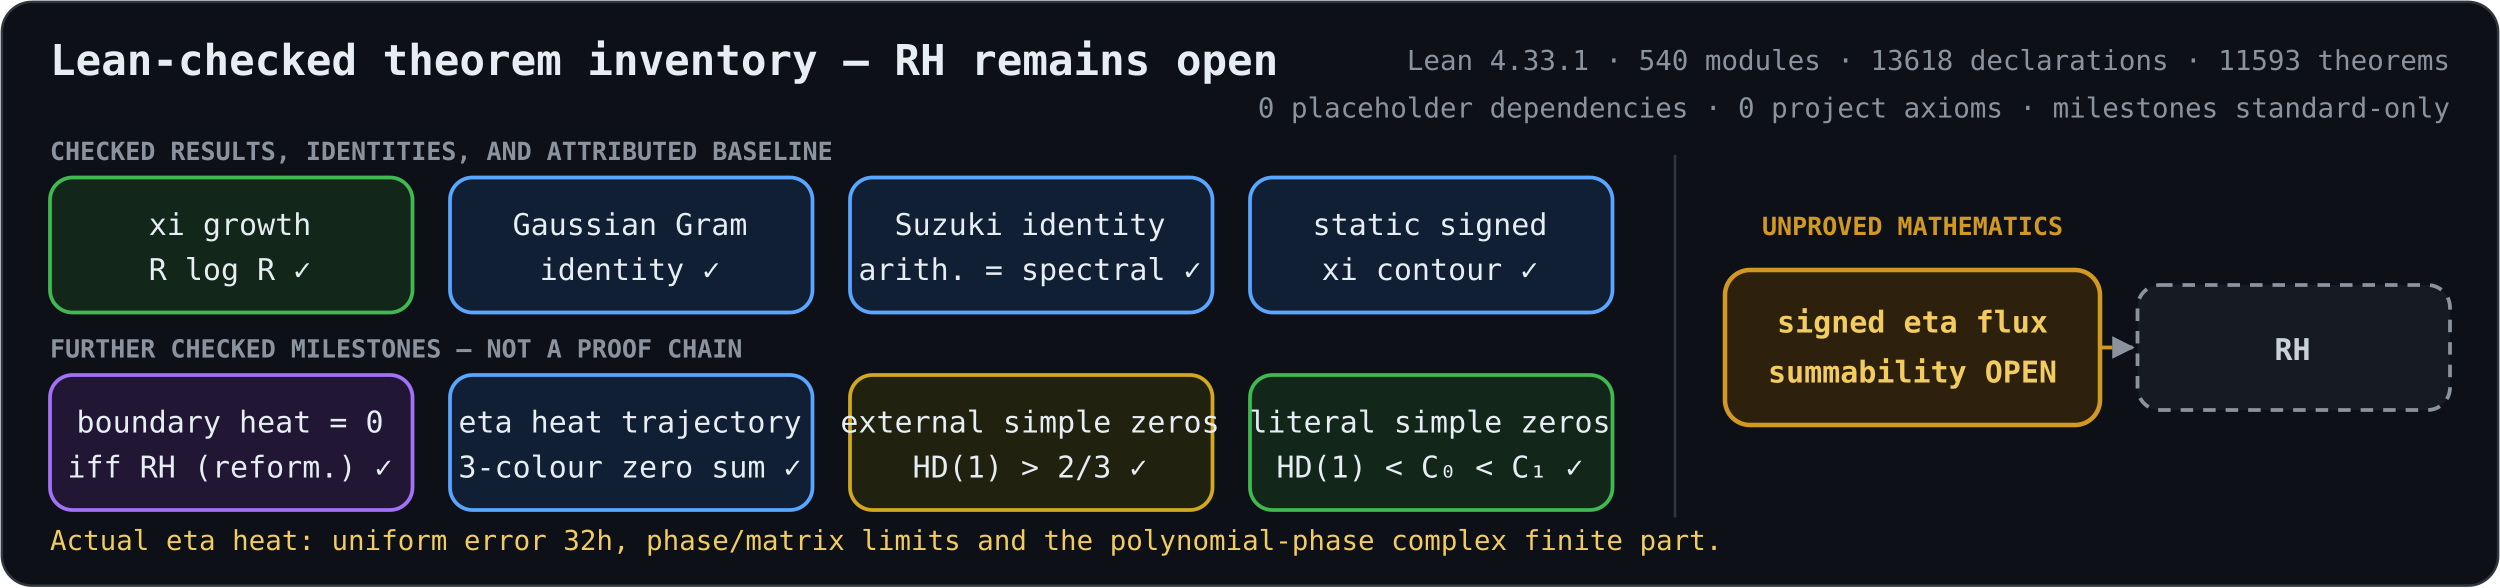
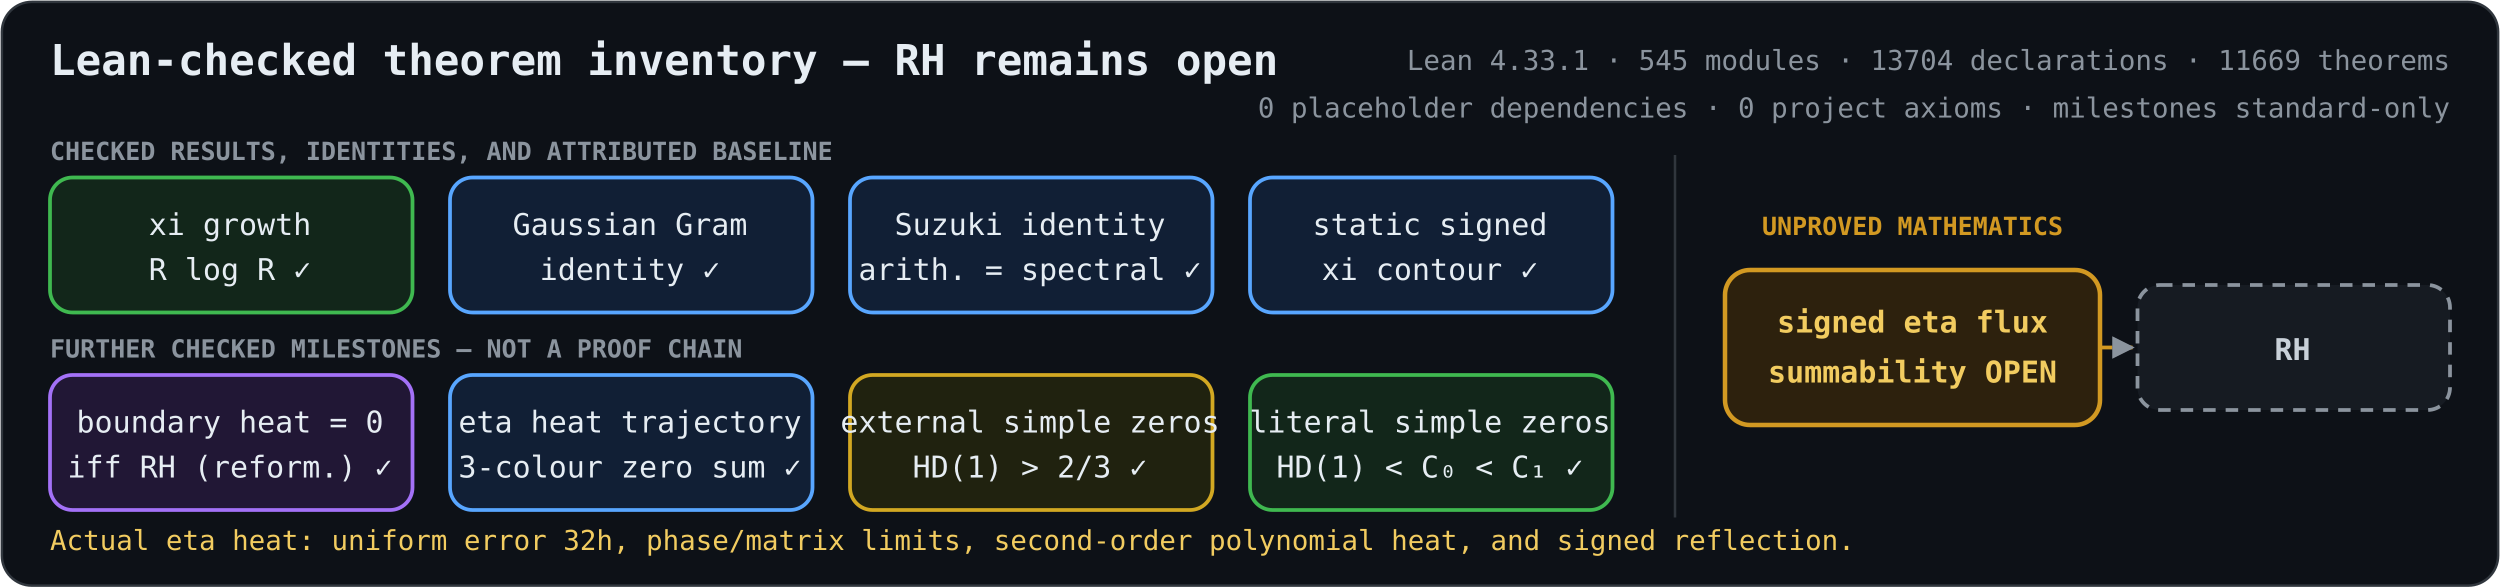
<svg xmlns="http://www.w3.org/2000/svg" role="img" aria-labelledby="title description" viewBox="0 0 1000 235">
  <defs>
    <marker id="arrow" viewBox="0 0 10 10" refX="9" refY="5" markerWidth="6" markerHeight="6" orient="auto-start-reverse">
      <path d="M 0 0 L 10 5 L 0 10 z" fill="#8b949e" />
    </marker>
    <style>
      .bg { fill: #0d1117; stroke: #30363d; }
      text { fill: #e6edf3; font-family: ui-monospace, SFMono-Regular, Menlo, Consolas, monospace; font-size: 12px; text-anchor: middle; }
      .heading { font-size: 17px; font-weight: 700; text-anchor: start; }
      .metrics { fill: #8b949e; font-size: 11px; text-anchor: end; }
      .proved rect { fill: #12261a; stroke: #3fb950; stroke-width: 1.5; }
      .proved.equivalence rect { fill: #211735; stroke: #a371f7; }
      .proved.bridge rect { fill: #111f35; stroke: #58a6ff; }
      .proved.external rect { fill: #20220f; stroke: #d2a822; }
      .open rect { fill: #2d210d; stroke: #d29922; stroke-width: 1.8; }
      .goal rect { fill: #161b22; stroke: #8b949e; stroke-width: 1.5; stroke-dasharray: 5 4; }
      .open text { fill: #f2cc60; font-weight: 700; }
      .goal text { fill: #c9d1d9; font-weight: 700; }
      .open-edge { fill: none; stroke: #d29922; stroke-width: 1.5; stroke-dasharray: 5 4; marker-end: url(#arrow); }
      .section { fill: #8b949e; font-size: 10px; font-weight: 700; text-anchor: start; }
      .gap-label { fill: #d29922; font-size: 10px; font-weight: 700; }
      .frontier { fill: #f2cc60; font-size: 11px; text-anchor: start; }
    </style>
  </defs>
  <rect class="bg" x="0.75" y="0.75" width="998.5" height="233.5" rx="12" />
  <text class="heading" x="20" y="30">Lean-checked theorem inventory — RH remains open</text>
-   <text class="metrics" x="980" y="28">Lean 4.33.1 · 540 modules · 13618 declarations · 11593 theorems</text>
+   <text class="metrics" x="980" y="28">Lean 4.33.1 · 545 modules · 13704 declarations · 11669 theorems</text>
  <text class="metrics" x="980" y="47">0 placeholder dependencies · 0 project axioms · milestones standard-only</text>
  <text class="section" x="20" y="64">CHECKED RESULTS, IDENTITIES, AND ATTRIBUTED BASELINE</text>
  <text class="section" x="20" y="143">FURTHER CHECKED MILESTONES — NOT A PROOF CHAIN</text>
  <line x1="670" y1="62" x2="670" y2="207" stroke="#30363d" />
  <text class="gap-label" x="765" y="94">UNPROVED MATHEMATICS</text>
  <path class="open-edge" d="M840 139 H853" />
  <g class="proved unconditional">
    <rect x="20" y="71" width="145" height="54" rx="9" />
    <text x="92" y="94">xi growth</text>
    <text x="92" y="112">R log R  ✓</text>
  </g>
  <g class="proved bridge">
    <rect x="180" y="71" width="145" height="54" rx="9" />
    <text x="252" y="94">Gaussian Gram</text>
    <text x="252" y="112">identity  ✓</text>
  </g>
  <g class="proved bridge">
    <rect x="340" y="71" width="145" height="54" rx="9" />
    <text x="412" y="94">Suzuki identity</text>
    <text x="412" y="112">arith. = spectral  ✓</text>
  </g>
  <g class="proved bridge">
    <rect x="500" y="71" width="145" height="54" rx="9" />
    <text x="572" y="94">static signed</text>
    <text x="572" y="112">xi contour  ✓</text>
  </g>
  <g class="proved equivalence">
    <rect x="20" y="150" width="145" height="54" rx="9" />
    <text x="92" y="173">boundary heat = 0</text>
    <text x="92" y="191">iff RH (reform.)  ✓</text>
  </g>
  <g class="proved bridge">
    <rect x="180" y="150" width="145" height="54" rx="9" />
    <text x="252" y="173">eta heat trajectory</text>
    <text x="252" y="191">3-colour zero sum  ✓</text>
  </g>
  <g class="proved external">
    <rect x="340" y="150" width="145" height="54" rx="9" />
    <text x="412" y="173">external simple zeros</text>
    <text x="412" y="191">HD(1) &gt; 2/3  ✓</text>
  </g>
  <g class="proved unconditional">
    <rect x="500" y="150" width="145" height="54" rx="9" />
    <text x="572" y="173">literal simple zeros</text>
    <text x="572" y="191">HD(1) &lt; C₀ &lt; C₁  ✓</text>
  </g>
  <g class="open">
    <rect x="690" y="108" width="150" height="62" rx="10" />
    <text x="765" y="133">signed eta flux</text>
    <text x="765" y="153">summability OPEN</text>
  </g>
  <g class="goal">
    <rect x="855" y="114" width="125" height="50" rx="9" />
    <text x="917" y="144">RH</text>
  </g>
-   <text class="frontier" x="20" y="220">Actual eta heat: uniform error 32h, phase/matrix limits and the polynomial-phase complex finite part.</text>
+   <text class="frontier" x="20" y="220">Actual eta heat: uniform error 32h, phase/matrix limits, second-order polynomial heat, and signed reflection.</text>
</svg>
